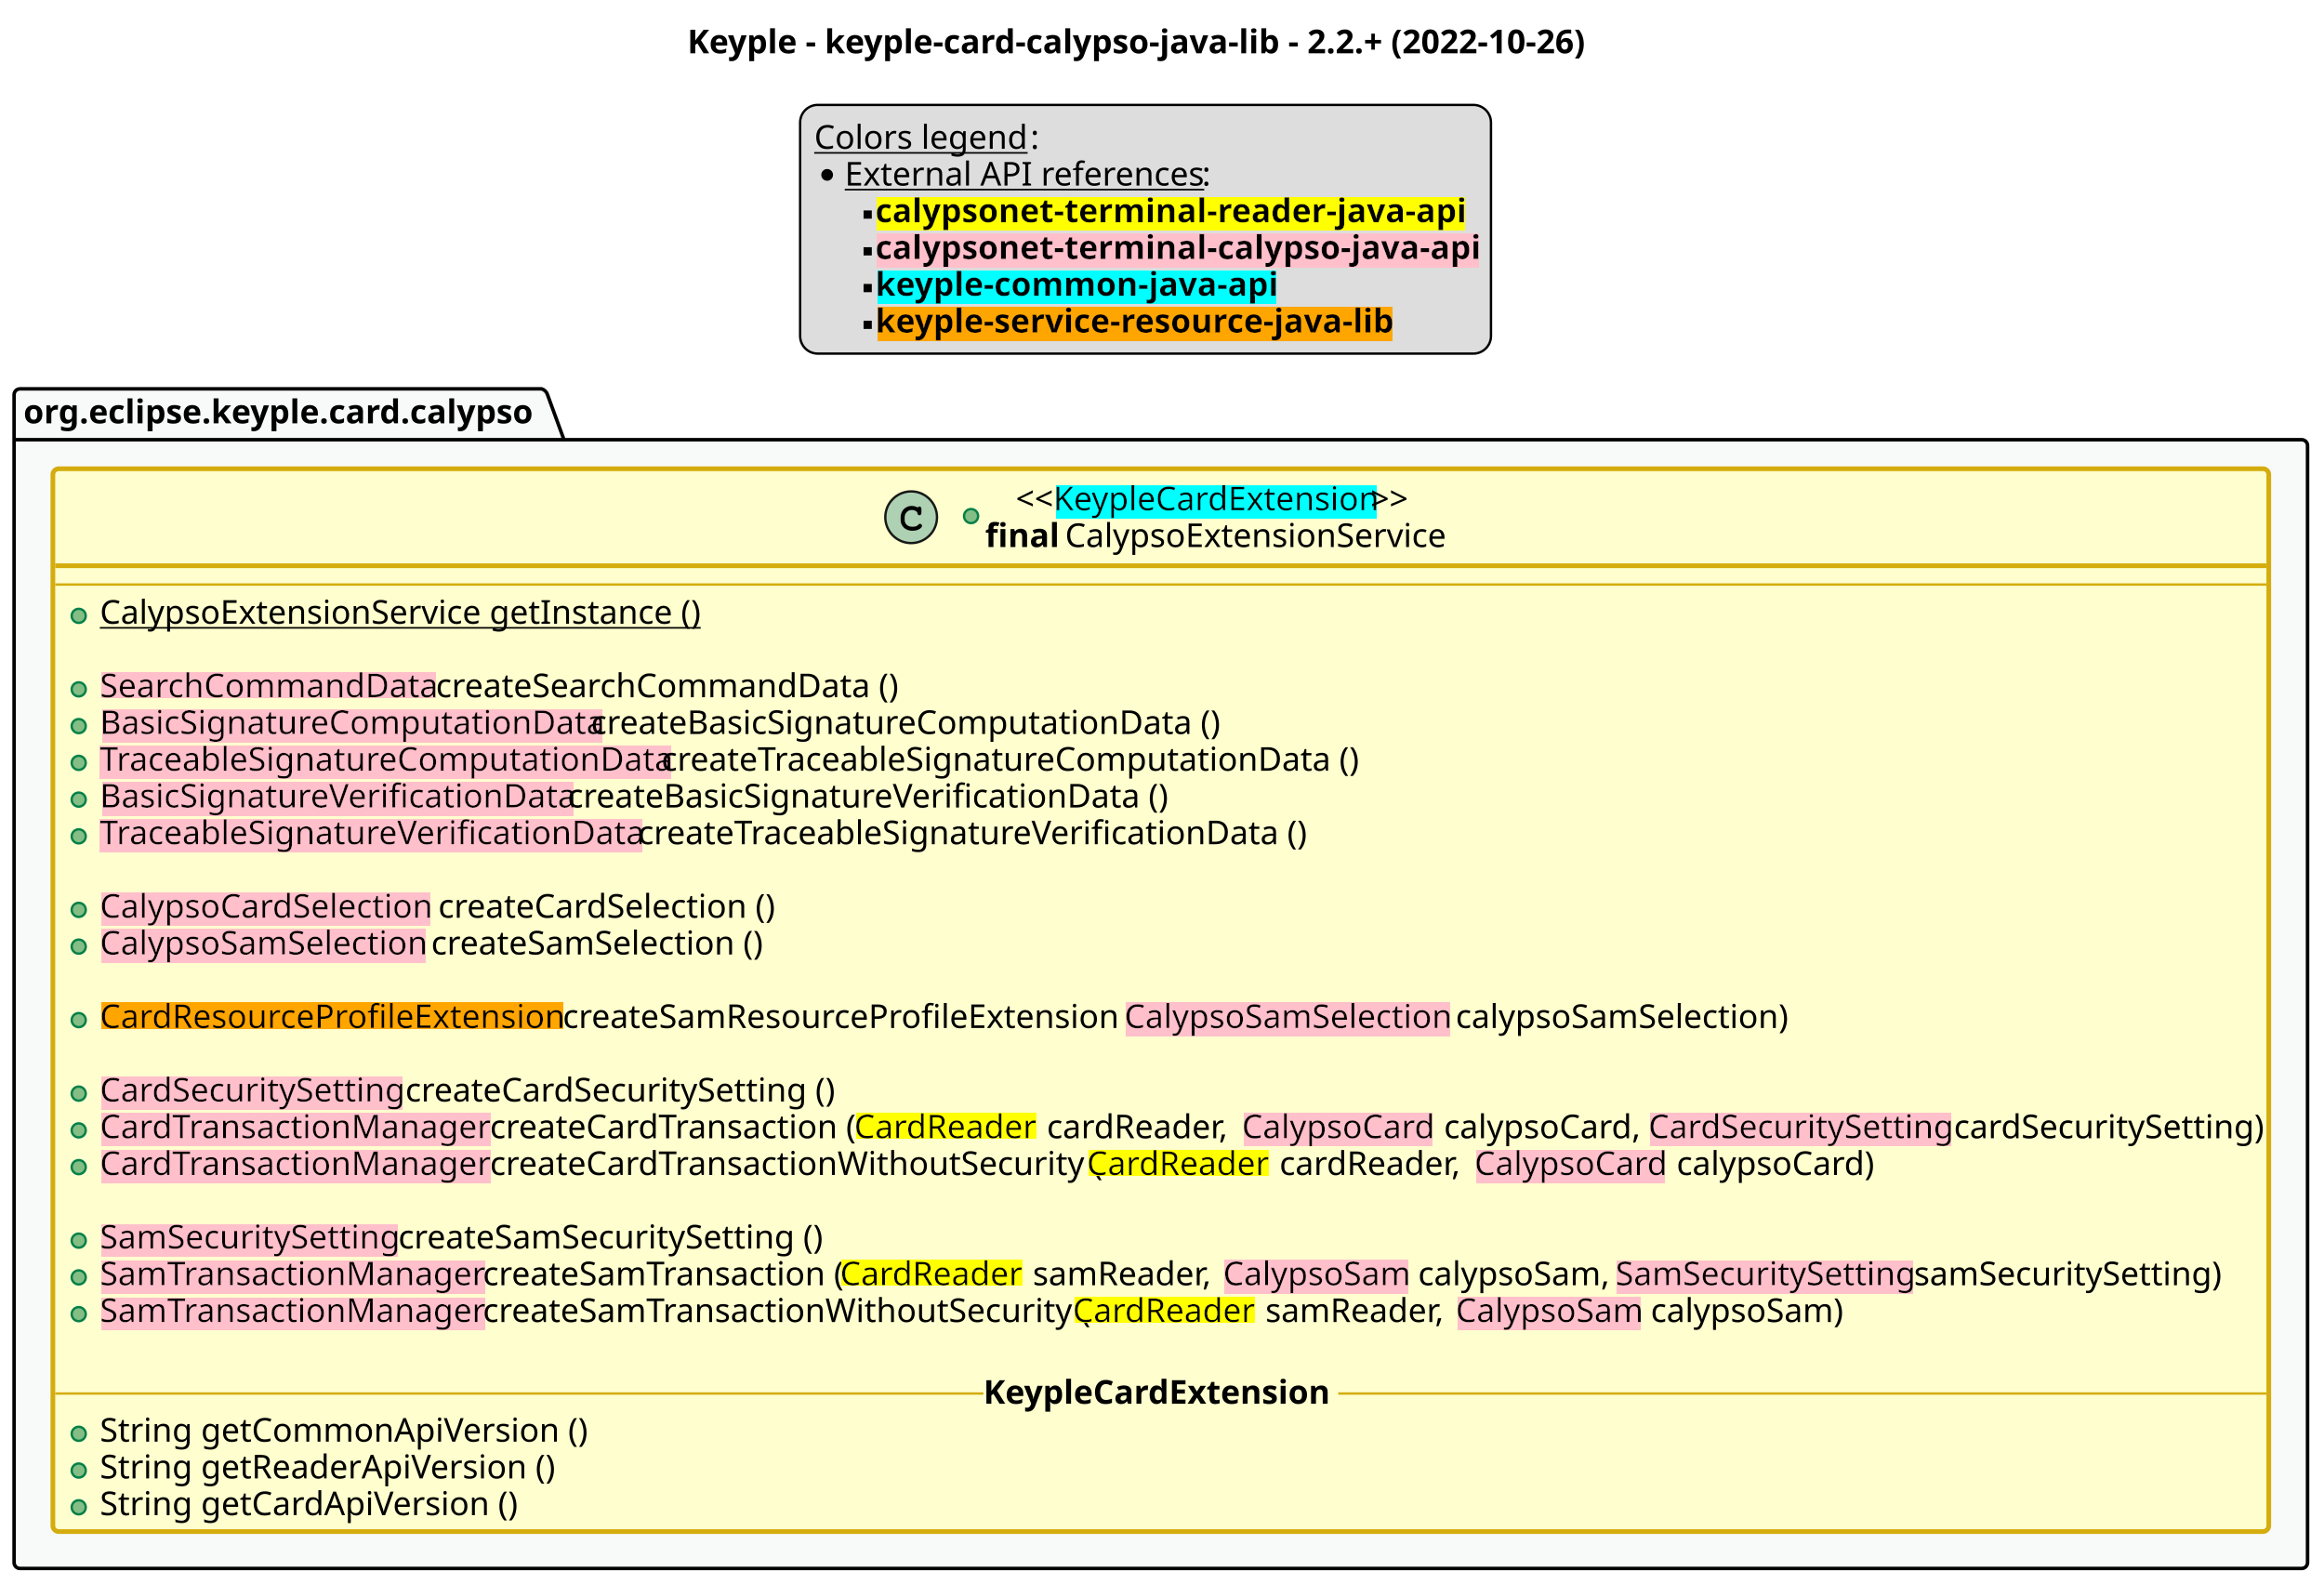
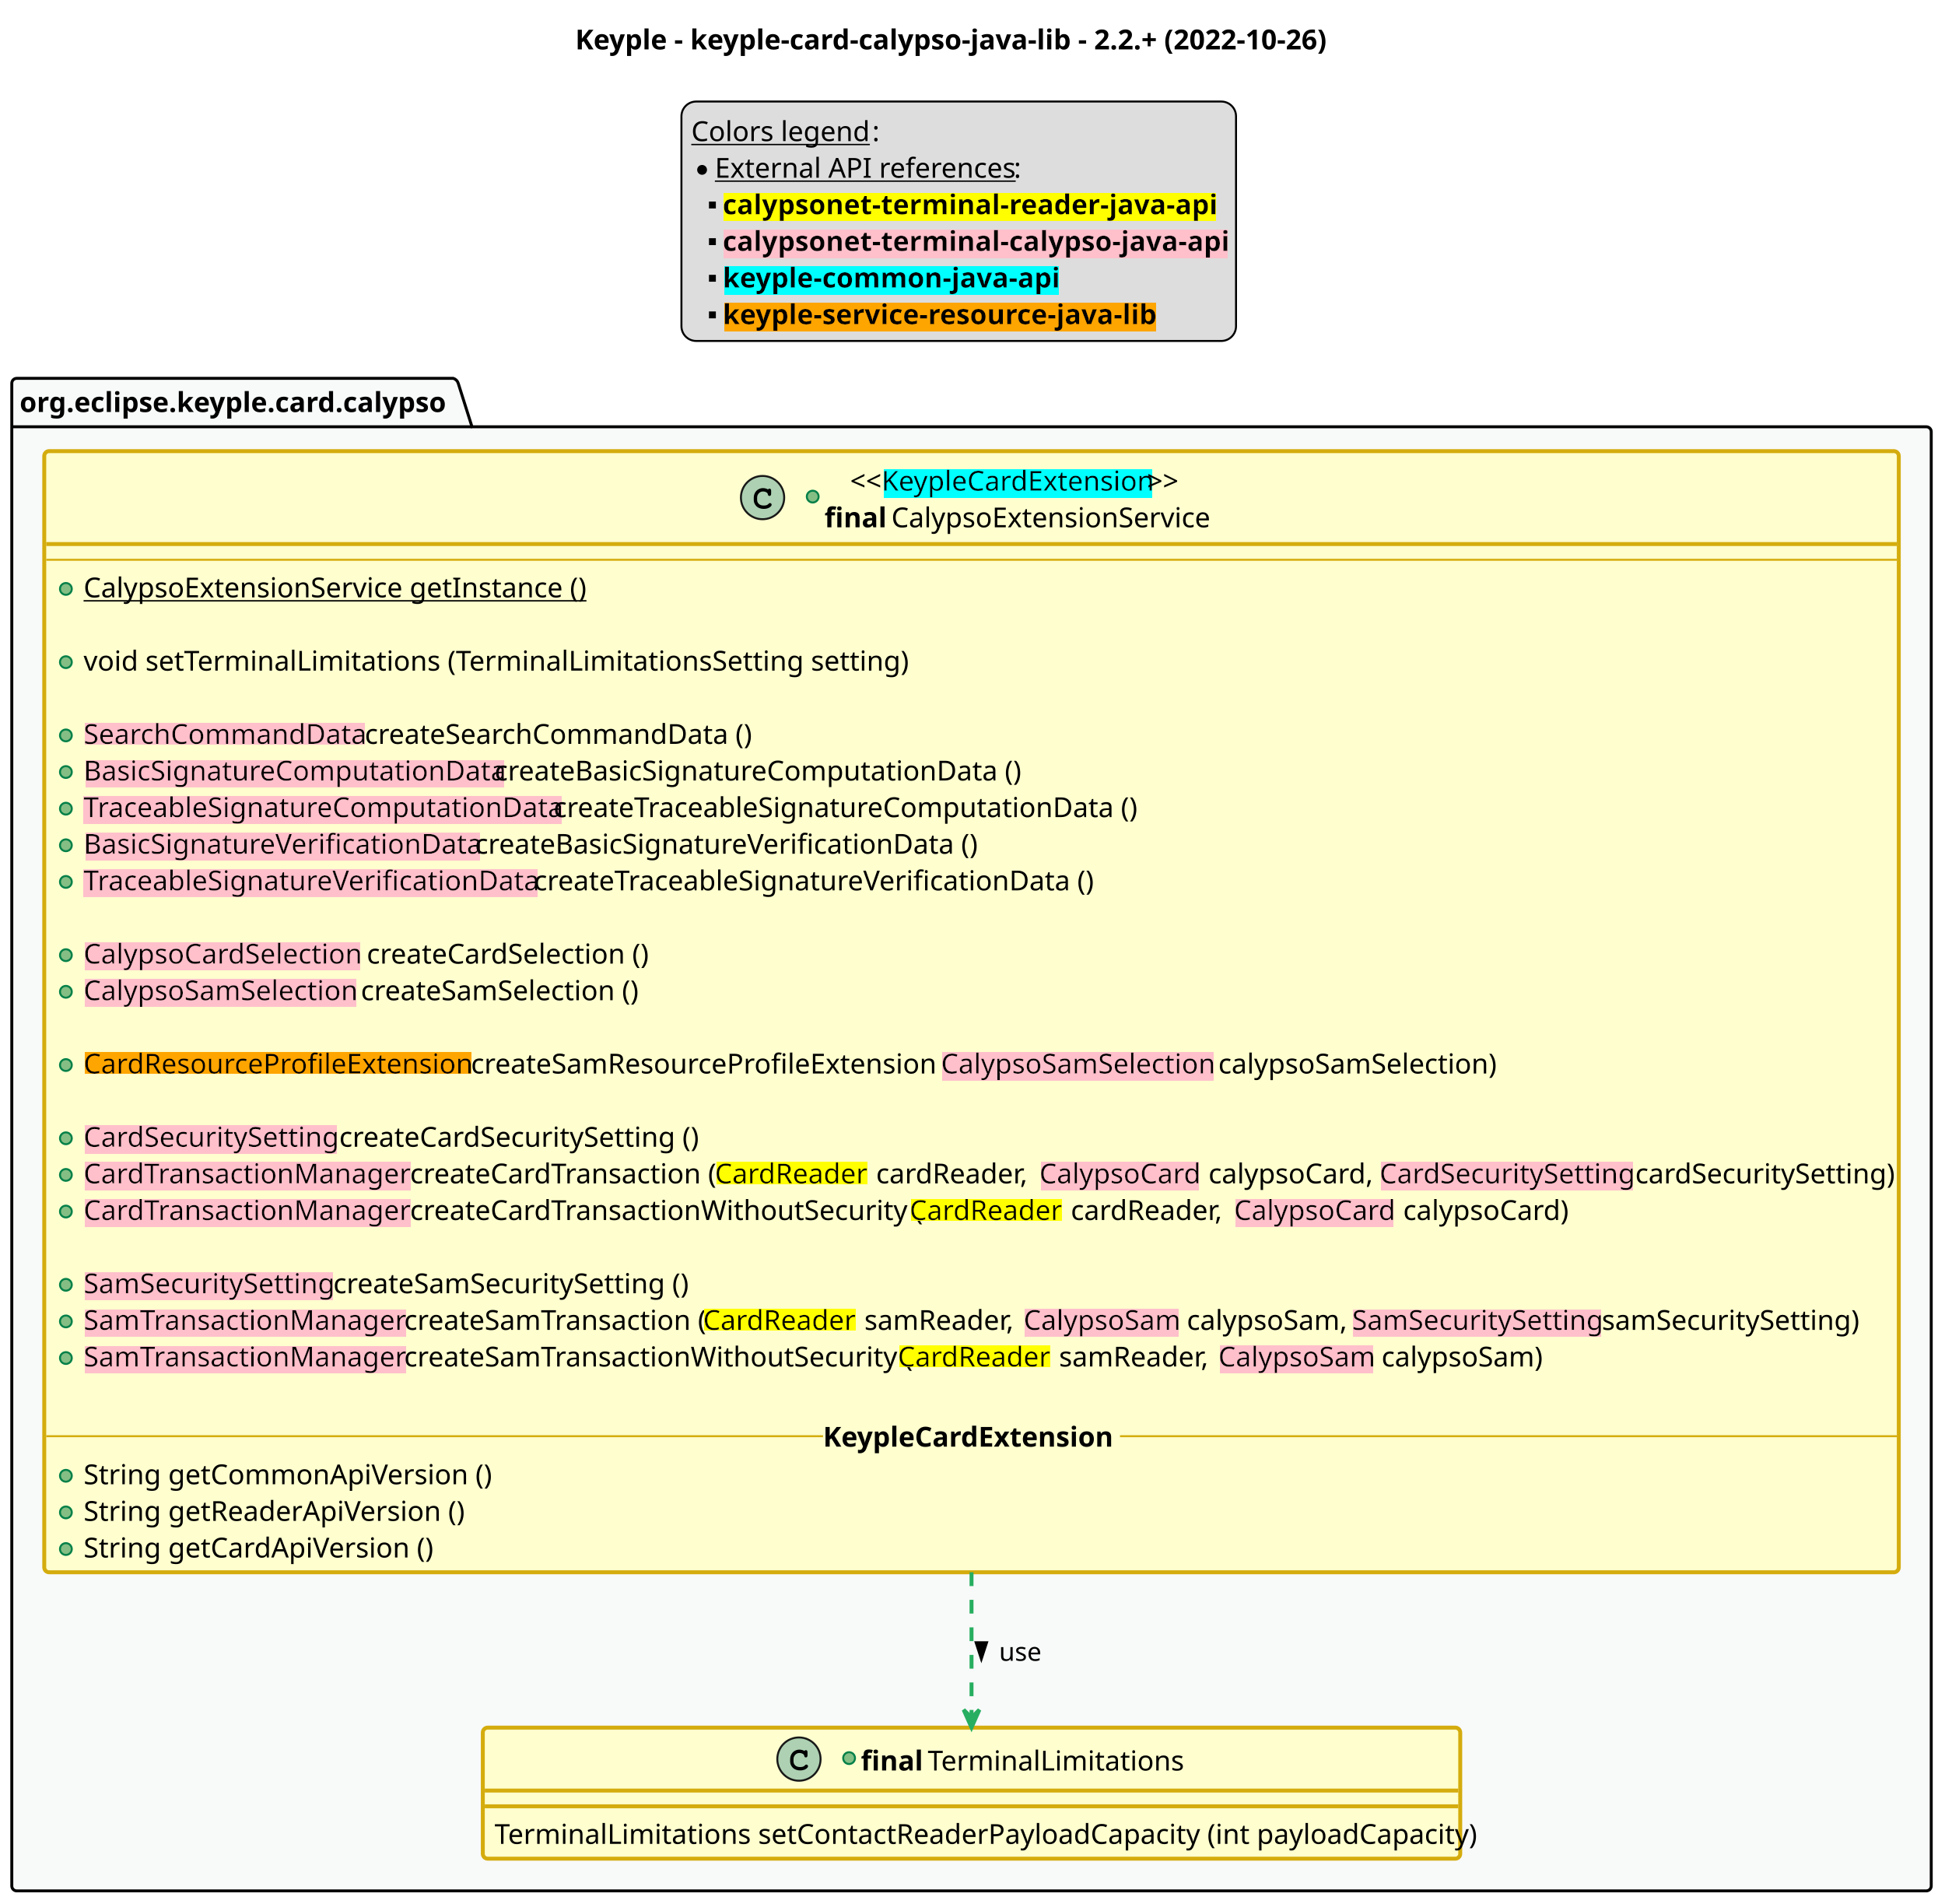
- <svg xmlns="http://www.w3.org/2000/svg" contentStyleType="text/css" height="674px" preserveAspectRatio="none" style="width:989px;height:674px;background:#FFFFFF;" version="1.1" viewBox="0 0 989 674" width="989px" zoomAndPan="magnify">
+ <svg xmlns="http://www.w3.org/2000/svg" contentStyleType="text/css" height="968px" preserveAspectRatio="none" style="width:989px;height:968px;background:#FFFFFF;" version="1.1" viewBox="0 0 989 968" width="989px" zoomAndPan="magnify">
  <defs>
-     <filter height="1" id="b1gtlnmpvdleac0" width="1" x="0" y="0">
+     <filter height="1" id="b1g6kdacjcld140" width="1" x="0" y="0">
      <feFlood flood-color="#FFFF00" result="flood" />
      <feComposite in="SourceGraphic" in2="flood" operator="over" />
    </filter>
-     <filter height="1" id="b1gtlnmpvdleac1" width="1" x="0" y="0">
+     <filter height="1" id="b1g6kdacjcld141" width="1" x="0" y="0">
      <feFlood flood-color="#FFC0CB" result="flood" />
      <feComposite in="SourceGraphic" in2="flood" operator="over" />
    </filter>
-     <filter height="1" id="b1gtlnmpvdleac2" width="1" x="0" y="0">
+     <filter height="1" id="b1g6kdacjcld142" width="1" x="0" y="0">
      <feFlood flood-color="#00FFFF" result="flood" />
      <feComposite in="SourceGraphic" in2="flood" operator="over" />
    </filter>
-     <filter height="1" id="b1gtlnmpvdleac3" width="1" x="0" y="0">
+     <filter height="1" id="b1g6kdacjcld143" width="1" x="0" y="0">
      <feFlood flood-color="#FFA500" result="flood" />
      <feComposite in="SourceGraphic" in2="flood" operator="over" />
    </filter>
  </defs>
  <g>
-     <rect fill="none" height="25.641" id="_title" style="stroke:none;stroke-width:1.0;" width="400" x="287.5" y="5" />
-     <text fill="#000000" font-family="sans-serif" font-size="14" font-weight="bold" lengthAdjust="spacing" textLength="390" x="292.5" y="22.674">Keyple - keyple-card-calypso-java-lib - 2.2.+ (2022-10-26)</text>
-     <rect fill="#DDDDDD" height="105.844" id="_legend" rx="7.5" ry="7.5" style="stroke:#000000;stroke-width:1.0;" width="294" x="340.5" y="44.641" />
-     <text fill="#000000" font-family="sans-serif" font-size="14" lengthAdjust="spacing" text-decoration="underline" textLength="88" x="346.5" y="63.315">Colors legend</text>
-     <text fill="#000000" font-family="sans-serif" font-size="14" lengthAdjust="spacing" textLength="4" x="438.5" y="63.315">:</text>
-     <ellipse cx="352" cy="74.422" fill="#000000" rx="2.5" ry="2.5" style="stroke:#000000;stroke-width:0.0;" />
-     <text fill="#000000" font-family="sans-serif" font-size="14" lengthAdjust="spacing" text-decoration="underline" textLength="148" x="359.5" y="78.955">External API references</text>
-     <text fill="#000000" font-family="sans-serif" font-size="14" lengthAdjust="spacing" textLength="4" x="511.5" y="78.955">:</text>
-     <rect fill="#000000" height="3.5" style="stroke:#000000;stroke-width:0.0;" width="3.5" x="367.5" y="89.562" />
-     <text fill="#000000" filter="url(#b1gtlnmpvdleac0)" font-family="sans-serif" font-size="14" font-weight="bold" lengthAdjust="spacing" textLength="250" x="372.5" y="94.596">calypsonet-terminal-reader-java-api</text>
-     <rect fill="#000000" height="3.5" style="stroke:#000000;stroke-width:0.0;" width="3.5" x="367.5" y="105.203" />
-     <text fill="#000000" filter="url(#b1gtlnmpvdleac1)" font-family="sans-serif" font-size="14" font-weight="bold" lengthAdjust="spacing" textLength="256" x="372.5" y="110.236">calypsonet-terminal-calypso-java-api</text>
-     <rect fill="#000000" height="3.5" style="stroke:#000000;stroke-width:0.0;" width="3.5" x="367.5" y="120.844" />
-     <text fill="#000000" filter="url(#b1gtlnmpvdleac2)" font-family="sans-serif" font-size="14" font-weight="bold" lengthAdjust="spacing" textLength="170" x="372.5" y="125.877">keyple-common-java-api</text>
-     <rect fill="#000000" height="3.5" style="stroke:#000000;stroke-width:0.0;" width="3.5" x="367.5" y="136.484" />
-     <text fill="#000000" filter="url(#b1gtlnmpvdleac3)" font-family="sans-serif" font-size="14" font-weight="bold" lengthAdjust="spacing" textLength="229" x="372.5" y="141.518">keyple-service-resource-java-lib</text>
+     <text fill="#000000" font-family="sans-serif" font-size="14" font-weight="bold" lengthAdjust="spacing" textLength="390" x="292.5" y="25.107">Keyple - keyple-card-calypso-java-lib - 2.2.+ (2022-10-26)</text>
+     <rect fill="#DDDDDD" height="121.727" id="_legend" rx="7.5" ry="7.5" style="stroke:#000000;stroke-width:1.0;" width="282" x="346.5" y="51.621" />
+     <text fill="#000000" font-family="sans-serif" font-size="14" lengthAdjust="spacing" text-decoration="underline" textLength="88" x="351.5" y="71.728">Colors legend</text>
+     <text fill="#000000" font-family="sans-serif" font-size="14" lengthAdjust="spacing" textLength="4" x="443.5" y="71.728">:</text>
+     <ellipse cx="357" cy="86.363" fill="#000000" rx="2.5" ry="2.5" style="stroke:#000000;stroke-width:0.0;" />
+     <text fill="#000000" font-family="sans-serif" font-size="14" lengthAdjust="spacing" text-decoration="underline" textLength="148" x="363.5" y="90.35">External API references</text>
+     <text fill="#000000" font-family="sans-serif" font-size="14" lengthAdjust="spacing" textLength="4" x="515.5" y="90.35">:</text>
+     <rect fill="#000000" height="3.5" style="stroke:#000000;stroke-width:0.0;" width="3.5" x="360.5" y="102.484" />
+     <text fill="#000000" filter="url(#b1g6kdacjcld140)" font-family="sans-serif" font-size="14" font-weight="bold" lengthAdjust="spacing" textLength="250" x="367.5" y="108.971">calypsonet-terminal-reader-java-api</text>
+     <rect fill="#000000" height="3.5" style="stroke:#000000;stroke-width:0.0;" width="3.5" x="360.5" y="121.106" />
+     <text fill="#000000" filter="url(#b1g6kdacjcld141)" font-family="sans-serif" font-size="14" font-weight="bold" lengthAdjust="spacing" textLength="256" x="367.5" y="127.592">calypsonet-terminal-calypso-java-api</text>
+     <rect fill="#000000" height="3.5" style="stroke:#000000;stroke-width:0.0;" width="3.5" x="360.5" y="139.727" />
+     <text fill="#000000" filter="url(#b1g6kdacjcld142)" font-family="sans-serif" font-size="14" font-weight="bold" lengthAdjust="spacing" textLength="170" x="367.5" y="146.213">keyple-common-java-api</text>
+     <rect fill="#000000" height="3.5" style="stroke:#000000;stroke-width:0.0;" width="3.5" x="360.5" y="158.348" />
+     <text fill="#000000" filter="url(#b1g6kdacjcld143)" font-family="sans-serif" font-size="14" font-weight="bold" lengthAdjust="spacing" textLength="229" x="367.5" y="164.834">keyple-service-resource-java-lib</text>
    <g id="cluster_calypso">
-       <path d="M8.5,165.484 L230.5,165.484 A3.75,3.75 0 0 1 233,167.984 L240,187.125 L979.5,187.125 A2.5,2.5 0 0 1 982,189.625 L982,664.984 A2.5,2.5 0 0 1 979.5,667.484 L8.5,667.484 A2.5,2.5 0 0 1 6,664.984 L6,167.984 A2.5,2.5 0 0 1 8.5,165.484 " fill="#F8F9F9" style="stroke:#000000;stroke-width:1.5;" />
-       <line style="stroke:#000000;stroke-width:1.5;" x1="6" x2="240" y1="187.125" y2="187.125" />
-       <text fill="#000000" font-family="sans-serif" font-size="14" font-weight="bold" lengthAdjust="spacing" textLength="221" x="10" y="180.158">org.eclipse.keyple.card.calypso</text>
+       <path d="M8.5,192.361 L230.5,192.361 A3.75,3.75 0 0 1 233,194.861 L240,216.982 L979.5,216.982 A2.5,2.5 0 0 1 982,219.482 L982,958.861 A2.5,2.5 0 0 1 979.5,961.361 L8.5,961.361 A2.5,2.5 0 0 1 6,958.861 L6,194.861 A2.5,2.5 0 0 1 8.5,192.361 " fill="#F8F9F9" style="stroke:#000000;stroke-width:1.5;" />
+       <line style="stroke:#000000;stroke-width:1.5;" x1="6" x2="240" y1="216.982" y2="216.982" />
+       <text fill="#000000" font-family="sans-serif" font-size="14" font-weight="bold" lengthAdjust="spacing" textLength="221" x="10" y="209.469">org.eclipse.keyple.card.calypso</text>
    </g>
    <g id="elem_CalypsoExtensionService">
-       <rect codeLine="63" fill="#FEFECE" height="452.297" id="CalypsoExtensionService" rx="2.5" ry="2.5" style="stroke:#D4AC0D;stroke-width:2.0;" width="943" x="22.5" y="199.484" />
-       <ellipse cx="387.75" cy="220.125" fill="#ADD1B2" rx="11" ry="11" style="stroke:#181818;stroke-width:1.0;" />
-       <path d="M390.516,216 Q390.672,215.781 390.859,215.672 Q391.047,215.562 391.266,215.562 Q391.641,215.562 391.875,215.828 Q392.109,216.078 392.109,216.688 L392.109,218.141 Q392.109,218.75 391.875,219.016 Q391.641,219.281 391.266,219.281 Q390.922,219.281 390.719,219.078 Q390.516,218.891 390.406,218.375 Q390.359,218.016 390.172,217.828 Q389.844,217.453 389.234,217.234 Q388.625,217.016 388,217.016 Q387.234,217.016 386.594,217.344 Q385.969,217.672 385.469,218.422 Q384.984,219.172 384.984,220.203 L384.984,221.297 Q384.984,222.531 385.875,223.359 Q386.766,224.172 388.359,224.172 Q389.297,224.172 389.953,223.922 Q390.344,223.766 390.766,223.328 Q391.031,223.062 391.172,222.984 Q391.328,222.906 391.531,222.906 Q391.859,222.906 392.109,223.172 Q392.375,223.422 392.375,223.766 Q392.375,224.109 392.031,224.516 Q391.531,225.094 390.734,225.422 Q389.656,225.875 388.359,225.875 Q386.844,225.875 385.641,225.25 Q384.656,224.75 383.969,223.688 Q383.281,222.609 383.281,221.328 L383.281,220.172 Q383.281,218.844 383.891,217.703 Q384.516,216.547 385.609,215.938 Q386.703,215.312 387.938,215.312 Q388.672,215.312 389.312,215.484 Q389.969,215.641 390.516,216 Z " fill="#000000" />
-       <ellipse cx="413.25" cy="219.625" fill="#84BE84" rx="3" ry="3" style="stroke:#038048;stroke-width:1.0;" />
-       <text fill="#000000" font-family="sans-serif" font-size="14" lengthAdjust="spacing" textLength="16" x="432.25" y="217.158">&lt;&lt;</text>
-       <text fill="#000000" filter="url(#b1gtlnmpvdleac2)" font-family="sans-serif" font-size="14" lengthAdjust="spacing" textLength="135" x="448.25" y="217.158">KeypleCardExtension</text>
-       <text fill="#000000" font-family="sans-serif" font-size="14" lengthAdjust="spacing" textLength="16" x="583.25" y="217.158">&gt;&gt;</text>
-       <text fill="#000000" font-family="sans-serif" font-size="14" font-weight="bold" lengthAdjust="spacing" textLength="30" x="419.25" y="232.799">final</text>
-       <text fill="#000000" font-family="sans-serif" font-size="14" lengthAdjust="spacing" textLength="159" x="453.25" y="232.799">CalypsoExtensionService</text>
-       <line style="stroke:#D4AC0D;stroke-width:2.0;" x1="23.5" x2="964.5" y1="240.766" y2="240.766" />
-       <line style="stroke:#D4AC0D;stroke-width:1.0;" x1="23.5" x2="964.5" y1="248.766" y2="248.766" />
-       <ellipse cx="33.5" cy="262.086" fill="#84BE84" rx="3" ry="3" style="stroke:#038048;stroke-width:1.0;" />
-       <text fill="#000000" font-family="sans-serif" font-size="14" lengthAdjust="spacing" text-decoration="underline" textLength="250" x="42.5" y="265.44">CalypsoExtensionService getInstance ()</text>
-       <text fill="#000000" font-family="sans-serif" font-size="14" lengthAdjust="spacing" textLength="4" x="42.5" y="281.08"> </text>
-       <ellipse cx="33.5" cy="293.367" fill="#84BE84" rx="3" ry="3" style="stroke:#038048;stroke-width:1.0;" />
-       <text fill="#000000" filter="url(#b1gtlnmpvdleac1)" font-family="sans-serif" font-size="14" lengthAdjust="spacing" textLength="139" x="42.5" y="296.721">SearchCommandData</text>
-       <text fill="#000000" font-family="sans-serif" font-size="14" lengthAdjust="spacing" textLength="193" x="185.5" y="296.721">createSearchCommandData ()</text>
-       <ellipse cx="33.5" cy="309.008" fill="#84BE84" rx="3" ry="3" style="stroke:#038048;stroke-width:1.0;" />
-       <text fill="#000000" filter="url(#b1gtlnmpvdleac1)" font-family="sans-serif" font-size="14" lengthAdjust="spacing" textLength="205" x="42.5" y="312.361">BasicSignatureComputationData</text>
-       <text fill="#000000" font-family="sans-serif" font-size="14" lengthAdjust="spacing" textLength="259" x="251.5" y="312.361">createBasicSignatureComputationData ()</text>
-       <ellipse cx="33.5" cy="324.648" fill="#84BE84" rx="3" ry="3" style="stroke:#038048;stroke-width:1.0;" />
-       <text fill="#000000" filter="url(#b1gtlnmpvdleac1)" font-family="sans-serif" font-size="14" lengthAdjust="spacing" textLength="235" x="42.5" y="328.002">TraceableSignatureComputationData</text>
-       <text fill="#000000" font-family="sans-serif" font-size="14" lengthAdjust="spacing" textLength="289" x="281.5" y="328.002">createTraceableSignatureComputationData ()</text>
-       <ellipse cx="33.5" cy="340.289" fill="#84BE84" rx="3" ry="3" style="stroke:#038048;stroke-width:1.0;" />
-       <text fill="#000000" filter="url(#b1gtlnmpvdleac1)" font-family="sans-serif" font-size="14" lengthAdjust="spacing" textLength="195" x="42.5" y="343.643">BasicSignatureVerificationData</text>
-       <text fill="#000000" font-family="sans-serif" font-size="14" lengthAdjust="spacing" textLength="249" x="241.5" y="343.643">createBasicSignatureVerificationData ()</text>
-       <ellipse cx="33.5" cy="355.93" fill="#84BE84" rx="3" ry="3" style="stroke:#038048;stroke-width:1.0;" />
-       <text fill="#000000" filter="url(#b1gtlnmpvdleac1)" font-family="sans-serif" font-size="14" lengthAdjust="spacing" textLength="225" x="42.5" y="359.283">TraceableSignatureVerificationData</text>
-       <text fill="#000000" font-family="sans-serif" font-size="14" lengthAdjust="spacing" textLength="279" x="271.5" y="359.283">createTraceableSignatureVerificationData ()</text>
-       <text fill="#000000" font-family="sans-serif" font-size="14" lengthAdjust="spacing" textLength="4" x="42.5" y="374.924"> </text>
-       <ellipse cx="33.5" cy="387.211" fill="#84BE84" rx="3" ry="3" style="stroke:#038048;stroke-width:1.0;" />
-       <text fill="#000000" filter="url(#b1gtlnmpvdleac1)" font-family="sans-serif" font-size="14" lengthAdjust="spacing" textLength="140" x="42.5" y="390.565">CalypsoCardSelection</text>
-       <text fill="#000000" font-family="sans-serif" font-size="14" lengthAdjust="spacing" textLength="143" x="186.5" y="390.565">createCardSelection ()</text>
-       <ellipse cx="33.5" cy="402.852" fill="#84BE84" rx="3" ry="3" style="stroke:#038048;stroke-width:1.0;" />
-       <text fill="#000000" filter="url(#b1gtlnmpvdleac1)" font-family="sans-serif" font-size="14" lengthAdjust="spacing" textLength="137" x="42.5" y="406.205">CalypsoSamSelection</text>
-       <text fill="#000000" font-family="sans-serif" font-size="14" lengthAdjust="spacing" textLength="140" x="183.5" y="406.205">createSamSelection ()</text>
-       <text fill="#000000" font-family="sans-serif" font-size="14" lengthAdjust="spacing" textLength="4" x="42.5" y="421.846"> </text>
-       <ellipse cx="33.5" cy="434.133" fill="#84BE84" rx="3" ry="3" style="stroke:#038048;stroke-width:1.0;" />
-       <text fill="#000000" filter="url(#b1gtlnmpvdleac3)" font-family="sans-serif" font-size="14" lengthAdjust="spacing" textLength="193" x="42.5" y="437.486">CardResourceProfileExtension</text>
-       <text fill="#000000" font-family="sans-serif" font-size="14" lengthAdjust="spacing" textLength="239" x="239.5" y="437.486">createSamResourceProfileExtension (</text>
-       <text fill="#000000" filter="url(#b1gtlnmpvdleac1)" font-family="sans-serif" font-size="14" lengthAdjust="spacing" textLength="137" x="478.5" y="437.486">CalypsoSamSelection</text>
-       <text fill="#000000" font-family="sans-serif" font-size="14" lengthAdjust="spacing" textLength="139" x="619.5" y="437.486">calypsoSamSelection)</text>
-       <text fill="#000000" font-family="sans-serif" font-size="14" lengthAdjust="spacing" textLength="4" x="42.5" y="453.127"> </text>
-       <ellipse cx="33.5" cy="465.414" fill="#84BE84" rx="3" ry="3" style="stroke:#038048;stroke-width:1.0;" />
-       <text fill="#000000" filter="url(#b1gtlnmpvdleac1)" font-family="sans-serif" font-size="14" lengthAdjust="spacing" textLength="126" x="42.5" y="468.768">CardSecuritySetting</text>
-       <text fill="#000000" font-family="sans-serif" font-size="14" lengthAdjust="spacing" textLength="180" x="172.5" y="468.768">createCardSecuritySetting ()</text>
-       <ellipse cx="33.5" cy="481.055" fill="#84BE84" rx="3" ry="3" style="stroke:#038048;stroke-width:1.0;" />
-       <text fill="#000000" filter="url(#b1gtlnmpvdleac1)" font-family="sans-serif" font-size="14" lengthAdjust="spacing" textLength="162" x="42.5" y="484.408">CardTransactionManager</text>
-       <text fill="#000000" font-family="sans-serif" font-size="14" lengthAdjust="spacing" textLength="155" x="208.5" y="484.408">createCardTransaction (</text>
-       <text fill="#000000" filter="url(#b1gtlnmpvdleac0)" font-family="sans-serif" font-size="14" lengthAdjust="spacing" textLength="78" x="363.5" y="484.408">CardReader</text>
-       <text fill="#000000" font-family="sans-serif" font-size="14" lengthAdjust="spacing" textLength="79" x="445.5" y="484.408">cardReader,</text>
-       <text fill="#000000" filter="url(#b1gtlnmpvdleac1)" font-family="sans-serif" font-size="14" lengthAdjust="spacing" textLength="82" x="528.5" y="484.408">CalypsoCard</text>
-       <text fill="#000000" font-family="sans-serif" font-size="14" lengthAdjust="spacing" textLength="83" x="614.5" y="484.408">calypsoCard,</text>
-       <text fill="#000000" filter="url(#b1gtlnmpvdleac1)" font-family="sans-serif" font-size="14" lengthAdjust="spacing" textLength="126" x="701.5" y="484.408">CardSecuritySetting</text>
-       <text fill="#000000" font-family="sans-serif" font-size="14" lengthAdjust="spacing" textLength="128" x="831.5" y="484.408">cardSecuritySetting)</text>
-       <ellipse cx="33.5" cy="496.695" fill="#84BE84" rx="3" ry="3" style="stroke:#038048;stroke-width:1.0;" />
-       <text fill="#000000" filter="url(#b1gtlnmpvdleac1)" font-family="sans-serif" font-size="14" lengthAdjust="spacing" textLength="162" x="42.5" y="500.049">CardTransactionManager</text>
-       <text fill="#000000" font-family="sans-serif" font-size="14" lengthAdjust="spacing" textLength="254" x="208.5" y="500.049">createCardTransactionWithoutSecurity (</text>
-       <text fill="#000000" filter="url(#b1gtlnmpvdleac0)" font-family="sans-serif" font-size="14" lengthAdjust="spacing" textLength="78" x="462.5" y="500.049">CardReader</text>
-       <text fill="#000000" font-family="sans-serif" font-size="14" lengthAdjust="spacing" textLength="79" x="544.5" y="500.049">cardReader,</text>
-       <text fill="#000000" filter="url(#b1gtlnmpvdleac1)" font-family="sans-serif" font-size="14" lengthAdjust="spacing" textLength="82" x="627.5" y="500.049">CalypsoCard</text>
-       <text fill="#000000" font-family="sans-serif" font-size="14" lengthAdjust="spacing" textLength="84" x="713.5" y="500.049">calypsoCard)</text>
-       <text fill="#000000" font-family="sans-serif" font-size="14" lengthAdjust="spacing" textLength="4" x="42.5" y="515.689"> </text>
-       <ellipse cx="33.5" cy="527.977" fill="#84BE84" rx="3" ry="3" style="stroke:#038048;stroke-width:1.0;" />
-       <text fill="#000000" filter="url(#b1gtlnmpvdleac1)" font-family="sans-serif" font-size="14" lengthAdjust="spacing" textLength="123" x="42.5" y="531.33">SamSecuritySetting</text>
-       <text fill="#000000" font-family="sans-serif" font-size="14" lengthAdjust="spacing" textLength="177" x="169.5" y="531.33">createSamSecuritySetting ()</text>
-       <ellipse cx="33.5" cy="543.617" fill="#84BE84" rx="3" ry="3" style="stroke:#038048;stroke-width:1.0;" />
-       <text fill="#000000" filter="url(#b1gtlnmpvdleac1)" font-family="sans-serif" font-size="14" lengthAdjust="spacing" textLength="159" x="42.5" y="546.971">SamTransactionManager</text>
-       <text fill="#000000" font-family="sans-serif" font-size="14" lengthAdjust="spacing" textLength="152" x="205.5" y="546.971">createSamTransaction (</text>
-       <text fill="#000000" filter="url(#b1gtlnmpvdleac0)" font-family="sans-serif" font-size="14" lengthAdjust="spacing" textLength="78" x="357.5" y="546.971">CardReader</text>
-       <text fill="#000000" font-family="sans-serif" font-size="14" lengthAdjust="spacing" textLength="77" x="439.5" y="546.971">samReader,</text>
-       <text fill="#000000" filter="url(#b1gtlnmpvdleac1)" font-family="sans-serif" font-size="14" lengthAdjust="spacing" textLength="79" x="520.5" y="546.971">CalypsoSam</text>
-       <text fill="#000000" font-family="sans-serif" font-size="14" lengthAdjust="spacing" textLength="80" x="603.5" y="546.971">calypsoSam,</text>
-       <text fill="#000000" filter="url(#b1gtlnmpvdleac1)" font-family="sans-serif" font-size="14" lengthAdjust="spacing" textLength="123" x="687.5" y="546.971">SamSecuritySetting</text>
-       <text fill="#000000" font-family="sans-serif" font-size="14" lengthAdjust="spacing" textLength="126" x="814.5" y="546.971">samSecuritySetting)</text>
-       <ellipse cx="33.5" cy="559.258" fill="#84BE84" rx="3" ry="3" style="stroke:#038048;stroke-width:1.0;" />
-       <text fill="#000000" filter="url(#b1gtlnmpvdleac1)" font-family="sans-serif" font-size="14" lengthAdjust="spacing" textLength="159" x="42.5" y="562.611">SamTransactionManager</text>
-       <text fill="#000000" font-family="sans-serif" font-size="14" lengthAdjust="spacing" textLength="251" x="205.5" y="562.611">createSamTransactionWithoutSecurity (</text>
-       <text fill="#000000" filter="url(#b1gtlnmpvdleac0)" font-family="sans-serif" font-size="14" lengthAdjust="spacing" textLength="78" x="456.5" y="562.611">CardReader</text>
-       <text fill="#000000" font-family="sans-serif" font-size="14" lengthAdjust="spacing" textLength="77" x="538.5" y="562.611">samReader,</text>
-       <text fill="#000000" filter="url(#b1gtlnmpvdleac1)" font-family="sans-serif" font-size="14" lengthAdjust="spacing" textLength="79" x="619.5" y="562.611">CalypsoSam</text>
-       <text fill="#000000" font-family="sans-serif" font-size="14" lengthAdjust="spacing" textLength="81" x="702.5" y="562.611">calypsoSam)</text>
-       <text fill="#000000" font-family="sans-serif" font-size="14" lengthAdjust="spacing" textLength="4" x="42.5" y="578.252"> </text>
-       <ellipse cx="33.5" cy="610.18" fill="#84BE84" rx="3" ry="3" style="stroke:#038048;stroke-width:1.0;" />
-       <text fill="#000000" font-family="sans-serif" font-size="14" lengthAdjust="spacing" textLength="199" x="42.5" y="613.533">String getCommonApiVersion ()</text>
-       <ellipse cx="33.5" cy="625.82" fill="#84BE84" rx="3" ry="3" style="stroke:#038048;stroke-width:1.0;" />
-       <text fill="#000000" font-family="sans-serif" font-size="14" lengthAdjust="spacing" textLength="190" x="42.5" y="629.174">String getReaderApiVersion ()</text>
-       <ellipse cx="33.5" cy="641.461" fill="#84BE84" rx="3" ry="3" style="stroke:#038048;stroke-width:1.0;" />
-       <text fill="#000000" font-family="sans-serif" font-size="14" lengthAdjust="spacing" textLength="174" x="42.5" y="644.814">String getCardApiVersion ()</text>
-       <line style="stroke:#D4AC0D;stroke-width:1.0;" x1="23.5" x2="418.5" y1="593.039" y2="593.039" />
-       <text fill="#000000" font-family="sans-serif" font-size="14" font-weight="bold" lengthAdjust="spacing" textLength="151" x="418.5" y="597.393">KeypleCardExtension</text>
-       <line style="stroke:#D4AC0D;stroke-width:1.0;" x1="569.5" x2="964.5" y1="593.039" y2="593.039" />
+       <rect codeLine="63" fill="#FEFECE" height="570.012" id="CalypsoExtensionService" rx="2.5" ry="2.5" style="stroke:#D4AC0D;stroke-width:2.0;" width="943" x="22.5" y="229.361" />
+       <ellipse cx="387.75" cy="252.982" fill="#ADD1B2" rx="11" ry="11" style="stroke:#181818;stroke-width:1.0;" />
+       <path d="M390.516,248.857 Q390.672,248.639 390.859,248.529 Q391.047,248.42 391.266,248.42 Q391.641,248.42 391.875,248.685 Q392.109,248.935 392.109,249.545 L392.109,250.998 Q392.109,251.607 391.875,251.873 Q391.641,252.139 391.266,252.139 Q390.922,252.139 390.719,251.935 Q390.516,251.748 390.406,251.232 Q390.359,250.873 390.172,250.685 Q389.844,250.31 389.234,250.092 Q388.625,249.873 388,249.873 Q387.234,249.873 386.594,250.201 Q385.969,250.529 385.469,251.279 Q384.984,252.029 384.984,253.06 L384.984,254.154 Q384.984,255.389 385.875,256.217 Q386.766,257.029 388.359,257.029 Q389.297,257.029 389.953,256.779 Q390.344,256.623 390.766,256.185 Q391.031,255.92 391.172,255.842 Q391.328,255.764 391.531,255.764 Q391.859,255.764 392.109,256.029 Q392.375,256.279 392.375,256.623 Q392.375,256.967 392.031,257.373 Q391.531,257.951 390.734,258.279 Q389.656,258.732 388.359,258.732 Q386.844,258.732 385.641,258.107 Q384.656,257.607 383.969,256.545 Q383.281,255.467 383.281,254.185 L383.281,253.029 Q383.281,251.701 383.891,250.56 Q384.516,249.404 385.609,248.795 Q386.703,248.17 387.938,248.17 Q388.672,248.17 389.312,248.342 Q389.969,248.498 390.516,248.857 Z " fill="#000000" />
+       <ellipse cx="413.25" cy="252.482" fill="#84BE84" rx="3" ry="3" style="stroke:#038048;stroke-width:1.0;" />
+       <text fill="#000000" font-family="sans-serif" font-size="14" lengthAdjust="spacing" textLength="16" x="432.25" y="249.469">&lt;&lt;</text>
+       <text fill="#000000" filter="url(#b1g6kdacjcld142)" font-family="sans-serif" font-size="14" lengthAdjust="spacing" textLength="135" x="448.25" y="249.469">KeypleCardExtension</text>
+       <text fill="#000000" font-family="sans-serif" font-size="14" lengthAdjust="spacing" textLength="16" x="583.25" y="249.469">&gt;&gt;</text>
+       <text fill="#000000" font-family="sans-serif" font-size="14" font-weight="bold" lengthAdjust="spacing" textLength="30" x="419.25" y="268.09">final</text>
+       <text fill="#000000" font-family="sans-serif" font-size="14" lengthAdjust="spacing" textLength="159" x="453.25" y="268.09">CalypsoExtensionService</text>
+       <line style="stroke:#D4AC0D;stroke-width:2.0;" x1="23.5" x2="964.5" y1="276.603" y2="276.603" />
+       <line style="stroke:#D4AC0D;stroke-width:1.0;" x1="23.5" x2="964.5" y1="284.603" y2="284.603" />
+       <ellipse cx="33.5" cy="299.414" fill="#84BE84" rx="3" ry="3" style="stroke:#038048;stroke-width:1.0;" />
+       <text fill="#000000" font-family="sans-serif" font-size="14" lengthAdjust="spacing" text-decoration="underline" textLength="250" x="42.5" y="303.711">CalypsoExtensionService getInstance ()</text>
+       <text fill="#000000" font-family="sans-serif" font-size="14" lengthAdjust="spacing" textLength="4" x="42.5" y="322.332"> </text>
+       <ellipse cx="33.5" cy="336.656" fill="#84BE84" rx="3" ry="3" style="stroke:#038048;stroke-width:1.0;" />
+       <text fill="#000000" font-family="sans-serif" font-size="14" lengthAdjust="spacing" textLength="397" x="42.5" y="340.953">void setTerminalLimitations (TerminalLimitationsSetting setting)</text>
+       <text fill="#000000" font-family="sans-serif" font-size="14" lengthAdjust="spacing" textLength="4" x="42.5" y="359.574"> </text>
+       <ellipse cx="33.5" cy="373.898" fill="#84BE84" rx="3" ry="3" style="stroke:#038048;stroke-width:1.0;" />
+       <text fill="#000000" filter="url(#b1g6kdacjcld141)" font-family="sans-serif" font-size="14" lengthAdjust="spacing" textLength="139" x="42.5" y="378.195">SearchCommandData</text>
+       <text fill="#000000" font-family="sans-serif" font-size="14" lengthAdjust="spacing" textLength="193" x="185.5" y="378.195">createSearchCommandData ()</text>
+       <ellipse cx="33.5" cy="392.519" fill="#84BE84" rx="3" ry="3" style="stroke:#038048;stroke-width:1.0;" />
+       <text fill="#000000" filter="url(#b1g6kdacjcld141)" font-family="sans-serif" font-size="14" lengthAdjust="spacing" textLength="205" x="42.5" y="396.816">BasicSignatureComputationData</text>
+       <text fill="#000000" font-family="sans-serif" font-size="14" lengthAdjust="spacing" textLength="259" x="251.5" y="396.816">createBasicSignatureComputationData ()</text>
+       <ellipse cx="33.5" cy="411.141" fill="#84BE84" rx="3" ry="3" style="stroke:#038048;stroke-width:1.0;" />
+       <text fill="#000000" filter="url(#b1g6kdacjcld141)" font-family="sans-serif" font-size="14" lengthAdjust="spacing" textLength="235" x="42.5" y="415.438">TraceableSignatureComputationData</text>
+       <text fill="#000000" font-family="sans-serif" font-size="14" lengthAdjust="spacing" textLength="289" x="281.5" y="415.438">createTraceableSignatureComputationData ()</text>
+       <ellipse cx="33.5" cy="429.762" fill="#84BE84" rx="3" ry="3" style="stroke:#038048;stroke-width:1.0;" />
+       <text fill="#000000" filter="url(#b1g6kdacjcld141)" font-family="sans-serif" font-size="14" lengthAdjust="spacing" textLength="195" x="42.5" y="434.059">BasicSignatureVerificationData</text>
+       <text fill="#000000" font-family="sans-serif" font-size="14" lengthAdjust="spacing" textLength="249" x="241.5" y="434.059">createBasicSignatureVerificationData ()</text>
+       <ellipse cx="33.5" cy="448.383" fill="#84BE84" rx="3" ry="3" style="stroke:#038048;stroke-width:1.0;" />
+       <text fill="#000000" filter="url(#b1g6kdacjcld141)" font-family="sans-serif" font-size="14" lengthAdjust="spacing" textLength="225" x="42.5" y="452.68">TraceableSignatureVerificationData</text>
+       <text fill="#000000" font-family="sans-serif" font-size="14" lengthAdjust="spacing" textLength="279" x="271.5" y="452.68">createTraceableSignatureVerificationData ()</text>
+       <text fill="#000000" font-family="sans-serif" font-size="14" lengthAdjust="spacing" textLength="4" x="42.5" y="471.301"> </text>
+       <ellipse cx="33.5" cy="485.625" fill="#84BE84" rx="3" ry="3" style="stroke:#038048;stroke-width:1.0;" />
+       <text fill="#000000" filter="url(#b1g6kdacjcld141)" font-family="sans-serif" font-size="14" lengthAdjust="spacing" textLength="140" x="42.5" y="489.922">CalypsoCardSelection</text>
+       <text fill="#000000" font-family="sans-serif" font-size="14" lengthAdjust="spacing" textLength="143" x="186.5" y="489.922">createCardSelection ()</text>
+       <ellipse cx="33.5" cy="504.246" fill="#84BE84" rx="3" ry="3" style="stroke:#038048;stroke-width:1.0;" />
+       <text fill="#000000" filter="url(#b1g6kdacjcld141)" font-family="sans-serif" font-size="14" lengthAdjust="spacing" textLength="137" x="42.5" y="508.543">CalypsoSamSelection</text>
+       <text fill="#000000" font-family="sans-serif" font-size="14" lengthAdjust="spacing" textLength="140" x="183.5" y="508.543">createSamSelection ()</text>
+       <text fill="#000000" font-family="sans-serif" font-size="14" lengthAdjust="spacing" textLength="4" x="42.5" y="527.164"> </text>
+       <ellipse cx="33.5" cy="541.488" fill="#84BE84" rx="3" ry="3" style="stroke:#038048;stroke-width:1.0;" />
+       <text fill="#000000" filter="url(#b1g6kdacjcld143)" font-family="sans-serif" font-size="14" lengthAdjust="spacing" textLength="193" x="42.5" y="545.785">CardResourceProfileExtension</text>
+       <text fill="#000000" font-family="sans-serif" font-size="14" lengthAdjust="spacing" textLength="239" x="239.5" y="545.785">createSamResourceProfileExtension (</text>
+       <text fill="#000000" filter="url(#b1g6kdacjcld141)" font-family="sans-serif" font-size="14" lengthAdjust="spacing" textLength="137" x="478.5" y="545.785">CalypsoSamSelection</text>
+       <text fill="#000000" font-family="sans-serif" font-size="14" lengthAdjust="spacing" textLength="139" x="619.5" y="545.785">calypsoSamSelection)</text>
+       <text fill="#000000" font-family="sans-serif" font-size="14" lengthAdjust="spacing" textLength="4" x="42.5" y="564.406"> </text>
+       <ellipse cx="33.5" cy="578.731" fill="#84BE84" rx="3" ry="3" style="stroke:#038048;stroke-width:1.0;" />
+       <text fill="#000000" filter="url(#b1g6kdacjcld141)" font-family="sans-serif" font-size="14" lengthAdjust="spacing" textLength="126" x="42.5" y="583.027">CardSecuritySetting</text>
+       <text fill="#000000" font-family="sans-serif" font-size="14" lengthAdjust="spacing" textLength="180" x="172.5" y="583.027">createCardSecuritySetting ()</text>
+       <ellipse cx="33.5" cy="597.352" fill="#84BE84" rx="3" ry="3" style="stroke:#038048;stroke-width:1.0;" />
+       <text fill="#000000" filter="url(#b1g6kdacjcld141)" font-family="sans-serif" font-size="14" lengthAdjust="spacing" textLength="162" x="42.5" y="601.648">CardTransactionManager</text>
+       <text fill="#000000" font-family="sans-serif" font-size="14" lengthAdjust="spacing" textLength="155" x="208.5" y="601.648">createCardTransaction (</text>
+       <text fill="#000000" filter="url(#b1g6kdacjcld140)" font-family="sans-serif" font-size="14" lengthAdjust="spacing" textLength="78" x="363.5" y="601.648">CardReader</text>
+       <text fill="#000000" font-family="sans-serif" font-size="14" lengthAdjust="spacing" textLength="79" x="445.5" y="601.648">cardReader,</text>
+       <text fill="#000000" filter="url(#b1g6kdacjcld141)" font-family="sans-serif" font-size="14" lengthAdjust="spacing" textLength="82" x="528.5" y="601.648">CalypsoCard</text>
+       <text fill="#000000" font-family="sans-serif" font-size="14" lengthAdjust="spacing" textLength="83" x="614.5" y="601.648">calypsoCard,</text>
+       <text fill="#000000" filter="url(#b1g6kdacjcld141)" font-family="sans-serif" font-size="14" lengthAdjust="spacing" textLength="126" x="701.5" y="601.648">CardSecuritySetting</text>
+       <text fill="#000000" font-family="sans-serif" font-size="14" lengthAdjust="spacing" textLength="128" x="831.5" y="601.648">cardSecuritySetting)</text>
+       <ellipse cx="33.5" cy="615.973" fill="#84BE84" rx="3" ry="3" style="stroke:#038048;stroke-width:1.0;" />
+       <text fill="#000000" filter="url(#b1g6kdacjcld141)" font-family="sans-serif" font-size="14" lengthAdjust="spacing" textLength="162" x="42.5" y="620.269">CardTransactionManager</text>
+       <text fill="#000000" font-family="sans-serif" font-size="14" lengthAdjust="spacing" textLength="254" x="208.5" y="620.269">createCardTransactionWithoutSecurity (</text>
+       <text fill="#000000" filter="url(#b1g6kdacjcld140)" font-family="sans-serif" font-size="14" lengthAdjust="spacing" textLength="78" x="462.5" y="620.269">CardReader</text>
+       <text fill="#000000" font-family="sans-serif" font-size="14" lengthAdjust="spacing" textLength="79" x="544.5" y="620.269">cardReader,</text>
+       <text fill="#000000" filter="url(#b1g6kdacjcld141)" font-family="sans-serif" font-size="14" lengthAdjust="spacing" textLength="82" x="627.5" y="620.269">CalypsoCard</text>
+       <text fill="#000000" font-family="sans-serif" font-size="14" lengthAdjust="spacing" textLength="84" x="713.5" y="620.269">calypsoCard)</text>
+       <text fill="#000000" font-family="sans-serif" font-size="14" lengthAdjust="spacing" textLength="4" x="42.5" y="638.891"> </text>
+       <ellipse cx="33.5" cy="653.215" fill="#84BE84" rx="3" ry="3" style="stroke:#038048;stroke-width:1.0;" />
+       <text fill="#000000" filter="url(#b1g6kdacjcld141)" font-family="sans-serif" font-size="14" lengthAdjust="spacing" textLength="123" x="42.5" y="657.512">SamSecuritySetting</text>
+       <text fill="#000000" font-family="sans-serif" font-size="14" lengthAdjust="spacing" textLength="177" x="169.5" y="657.512">createSamSecuritySetting ()</text>
+       <ellipse cx="33.5" cy="671.836" fill="#84BE84" rx="3" ry="3" style="stroke:#038048;stroke-width:1.0;" />
+       <text fill="#000000" filter="url(#b1g6kdacjcld141)" font-family="sans-serif" font-size="14" lengthAdjust="spacing" textLength="159" x="42.5" y="676.133">SamTransactionManager</text>
+       <text fill="#000000" font-family="sans-serif" font-size="14" lengthAdjust="spacing" textLength="152" x="205.5" y="676.133">createSamTransaction (</text>
+       <text fill="#000000" filter="url(#b1g6kdacjcld140)" font-family="sans-serif" font-size="14" lengthAdjust="spacing" textLength="78" x="357.5" y="676.133">CardReader</text>
+       <text fill="#000000" font-family="sans-serif" font-size="14" lengthAdjust="spacing" textLength="77" x="439.5" y="676.133">samReader,</text>
+       <text fill="#000000" filter="url(#b1g6kdacjcld141)" font-family="sans-serif" font-size="14" lengthAdjust="spacing" textLength="79" x="520.5" y="676.133">CalypsoSam</text>
+       <text fill="#000000" font-family="sans-serif" font-size="14" lengthAdjust="spacing" textLength="80" x="603.5" y="676.133">calypsoSam,</text>
+       <text fill="#000000" filter="url(#b1g6kdacjcld141)" font-family="sans-serif" font-size="14" lengthAdjust="spacing" textLength="123" x="687.5" y="676.133">SamSecuritySetting</text>
+       <text fill="#000000" font-family="sans-serif" font-size="14" lengthAdjust="spacing" textLength="126" x="814.5" y="676.133">samSecuritySetting)</text>
+       <ellipse cx="33.5" cy="690.457" fill="#84BE84" rx="3" ry="3" style="stroke:#038048;stroke-width:1.0;" />
+       <text fill="#000000" filter="url(#b1g6kdacjcld141)" font-family="sans-serif" font-size="14" lengthAdjust="spacing" textLength="159" x="42.5" y="694.754">SamTransactionManager</text>
+       <text fill="#000000" font-family="sans-serif" font-size="14" lengthAdjust="spacing" textLength="251" x="205.5" y="694.754">createSamTransactionWithoutSecurity (</text>
+       <text fill="#000000" filter="url(#b1g6kdacjcld140)" font-family="sans-serif" font-size="14" lengthAdjust="spacing" textLength="78" x="456.5" y="694.754">CardReader</text>
+       <text fill="#000000" font-family="sans-serif" font-size="14" lengthAdjust="spacing" textLength="77" x="538.5" y="694.754">samReader,</text>
+       <text fill="#000000" filter="url(#b1g6kdacjcld141)" font-family="sans-serif" font-size="14" lengthAdjust="spacing" textLength="79" x="619.5" y="694.754">CalypsoSam</text>
+       <text fill="#000000" font-family="sans-serif" font-size="14" lengthAdjust="spacing" textLength="81" x="702.5" y="694.754">calypsoSam)</text>
+       <text fill="#000000" font-family="sans-serif" font-size="14" lengthAdjust="spacing" textLength="4" x="42.5" y="713.375"> </text>
+       <ellipse cx="33.5" cy="750.32" fill="#84BE84" rx="3" ry="3" style="stroke:#038048;stroke-width:1.0;" />
+       <text fill="#000000" font-family="sans-serif" font-size="14" lengthAdjust="spacing" textLength="199" x="42.5" y="754.617">String getCommonApiVersion ()</text>
+       <ellipse cx="33.5" cy="768.941" fill="#84BE84" rx="3" ry="3" style="stroke:#038048;stroke-width:1.0;" />
+       <text fill="#000000" font-family="sans-serif" font-size="14" lengthAdjust="spacing" textLength="190" x="42.5" y="773.238">String getReaderApiVersion ()</text>
+       <ellipse cx="33.5" cy="787.562" fill="#84BE84" rx="3" ry="3" style="stroke:#038048;stroke-width:1.0;" />
+       <text fill="#000000" font-family="sans-serif" font-size="14" lengthAdjust="spacing" textLength="174" x="42.5" y="791.859">String getCardApiVersion ()</text>
+       <line style="stroke:#D4AC0D;stroke-width:1.0;" x1="23.5" x2="418.5" y1="730.199" y2="730.199" />
+       <text fill="#000000" font-family="sans-serif" font-size="14" font-weight="bold" lengthAdjust="spacing" textLength="151" x="418.5" y="735.496">KeypleCardExtension</text>
+       <line style="stroke:#D4AC0D;stroke-width:1.0;" x1="569.5" x2="964.5" y1="730.199" y2="730.199" />
+     </g>
+     <g id="elem_TerminalLimitations">
+       <rect codeLine="101" fill="#FEFECE" height="66.621" id="TerminalLimitations" rx="2.5" ry="2.5" style="stroke:#D4AC0D;stroke-width:2.0;" width="497" x="245.5" y="878.361" />
+       <ellipse cx="406.25" cy="894.361" fill="#ADD1B2" rx="11" ry="11" style="stroke:#181818;stroke-width:1.0;" />
+       <path d="M409.016,890.236 Q409.172,890.018 409.359,889.908 Q409.547,889.799 409.766,889.799 Q410.141,889.799 410.375,890.064 Q410.609,890.314 410.609,890.924 L410.609,892.377 Q410.609,892.986 410.375,893.252 Q410.141,893.518 409.766,893.518 Q409.422,893.518 409.219,893.314 Q409.016,893.127 408.906,892.611 Q408.859,892.252 408.672,892.064 Q408.344,891.689 407.734,891.471 Q407.125,891.252 406.5,891.252 Q405.734,891.252 405.094,891.58 Q404.469,891.908 403.969,892.658 Q403.484,893.408 403.484,894.439 L403.484,895.533 Q403.484,896.768 404.375,897.596 Q405.266,898.408 406.859,898.408 Q407.797,898.408 408.453,898.158 Q408.844,898.002 409.266,897.564 Q409.531,897.299 409.672,897.221 Q409.828,897.143 410.031,897.143 Q410.359,897.143 410.609,897.408 Q410.875,897.658 410.875,898.002 Q410.875,898.346 410.531,898.752 Q410.031,899.33 409.234,899.658 Q408.156,900.111 406.859,900.111 Q405.344,900.111 404.141,899.486 Q403.156,898.986 402.469,897.924 Q401.781,896.846 401.781,895.564 L401.781,894.408 Q401.781,893.08 402.391,891.939 Q403.016,890.783 404.109,890.174 Q405.203,889.549 406.438,889.549 Q407.172,889.549 407.812,889.721 Q408.469,889.877 409.016,890.236 Z " fill="#000000" />
+       <ellipse cx="431.75" cy="893.861" fill="#84BE84" rx="3" ry="3" style="stroke:#038048;stroke-width:1.0;" />
+       <text fill="#000000" font-family="sans-serif" font-size="14" font-weight="bold" lengthAdjust="spacing" textLength="30" x="437.75" y="900.158">final</text>
+       <text fill="#000000" font-family="sans-serif" font-size="14" lengthAdjust="spacing" textLength="122" x="471.75" y="900.158">TerminalLimitations</text>
+       <line style="stroke:#D4AC0D;stroke-width:2.0;" x1="246.5" x2="741.5" y1="910.361" y2="910.361" />
+       <line style="stroke:#D4AC0D;stroke-width:2.0;" x1="246.5" x2="741.5" y1="918.361" y2="918.361" />
+       <text fill="#000000" font-family="sans-serif" font-size="14" lengthAdjust="spacing" textLength="485" x="251.5" y="937.469">TerminalLimitations setContactReaderPayloadCapacity (int payloadCapacity)</text>
+     </g>
+     <g id="link_CalypsoExtensionService_TerminalLimitations">
+       <path codeLine="107" d="M494,799.381 C494,827.951 494,853.531 494,872.961 " fill="none" id="CalypsoExtensionService-to-TerminalLimitations" style="stroke:#27AE60;stroke-width:2.0;stroke-dasharray:7.0,7.0;" />
+       <polygon fill="#27AE60" points="494,878.281,498,869.281,494,873.281,490,869.281,494,878.281" style="stroke:#27AE60;stroke-width:2.0;" />
+       <polygon fill="#000000" points="499,844.007,501.939,834.962,496.061,834.962,499,844.007" style="stroke:#000000;stroke-width:1.0;" />
+       <text fill="#000000" font-family="sans-serif" font-size="13" lengthAdjust="spacing" textLength="21" x="508" y="844.39">use</text>
    </g>
  </g>
</svg>
